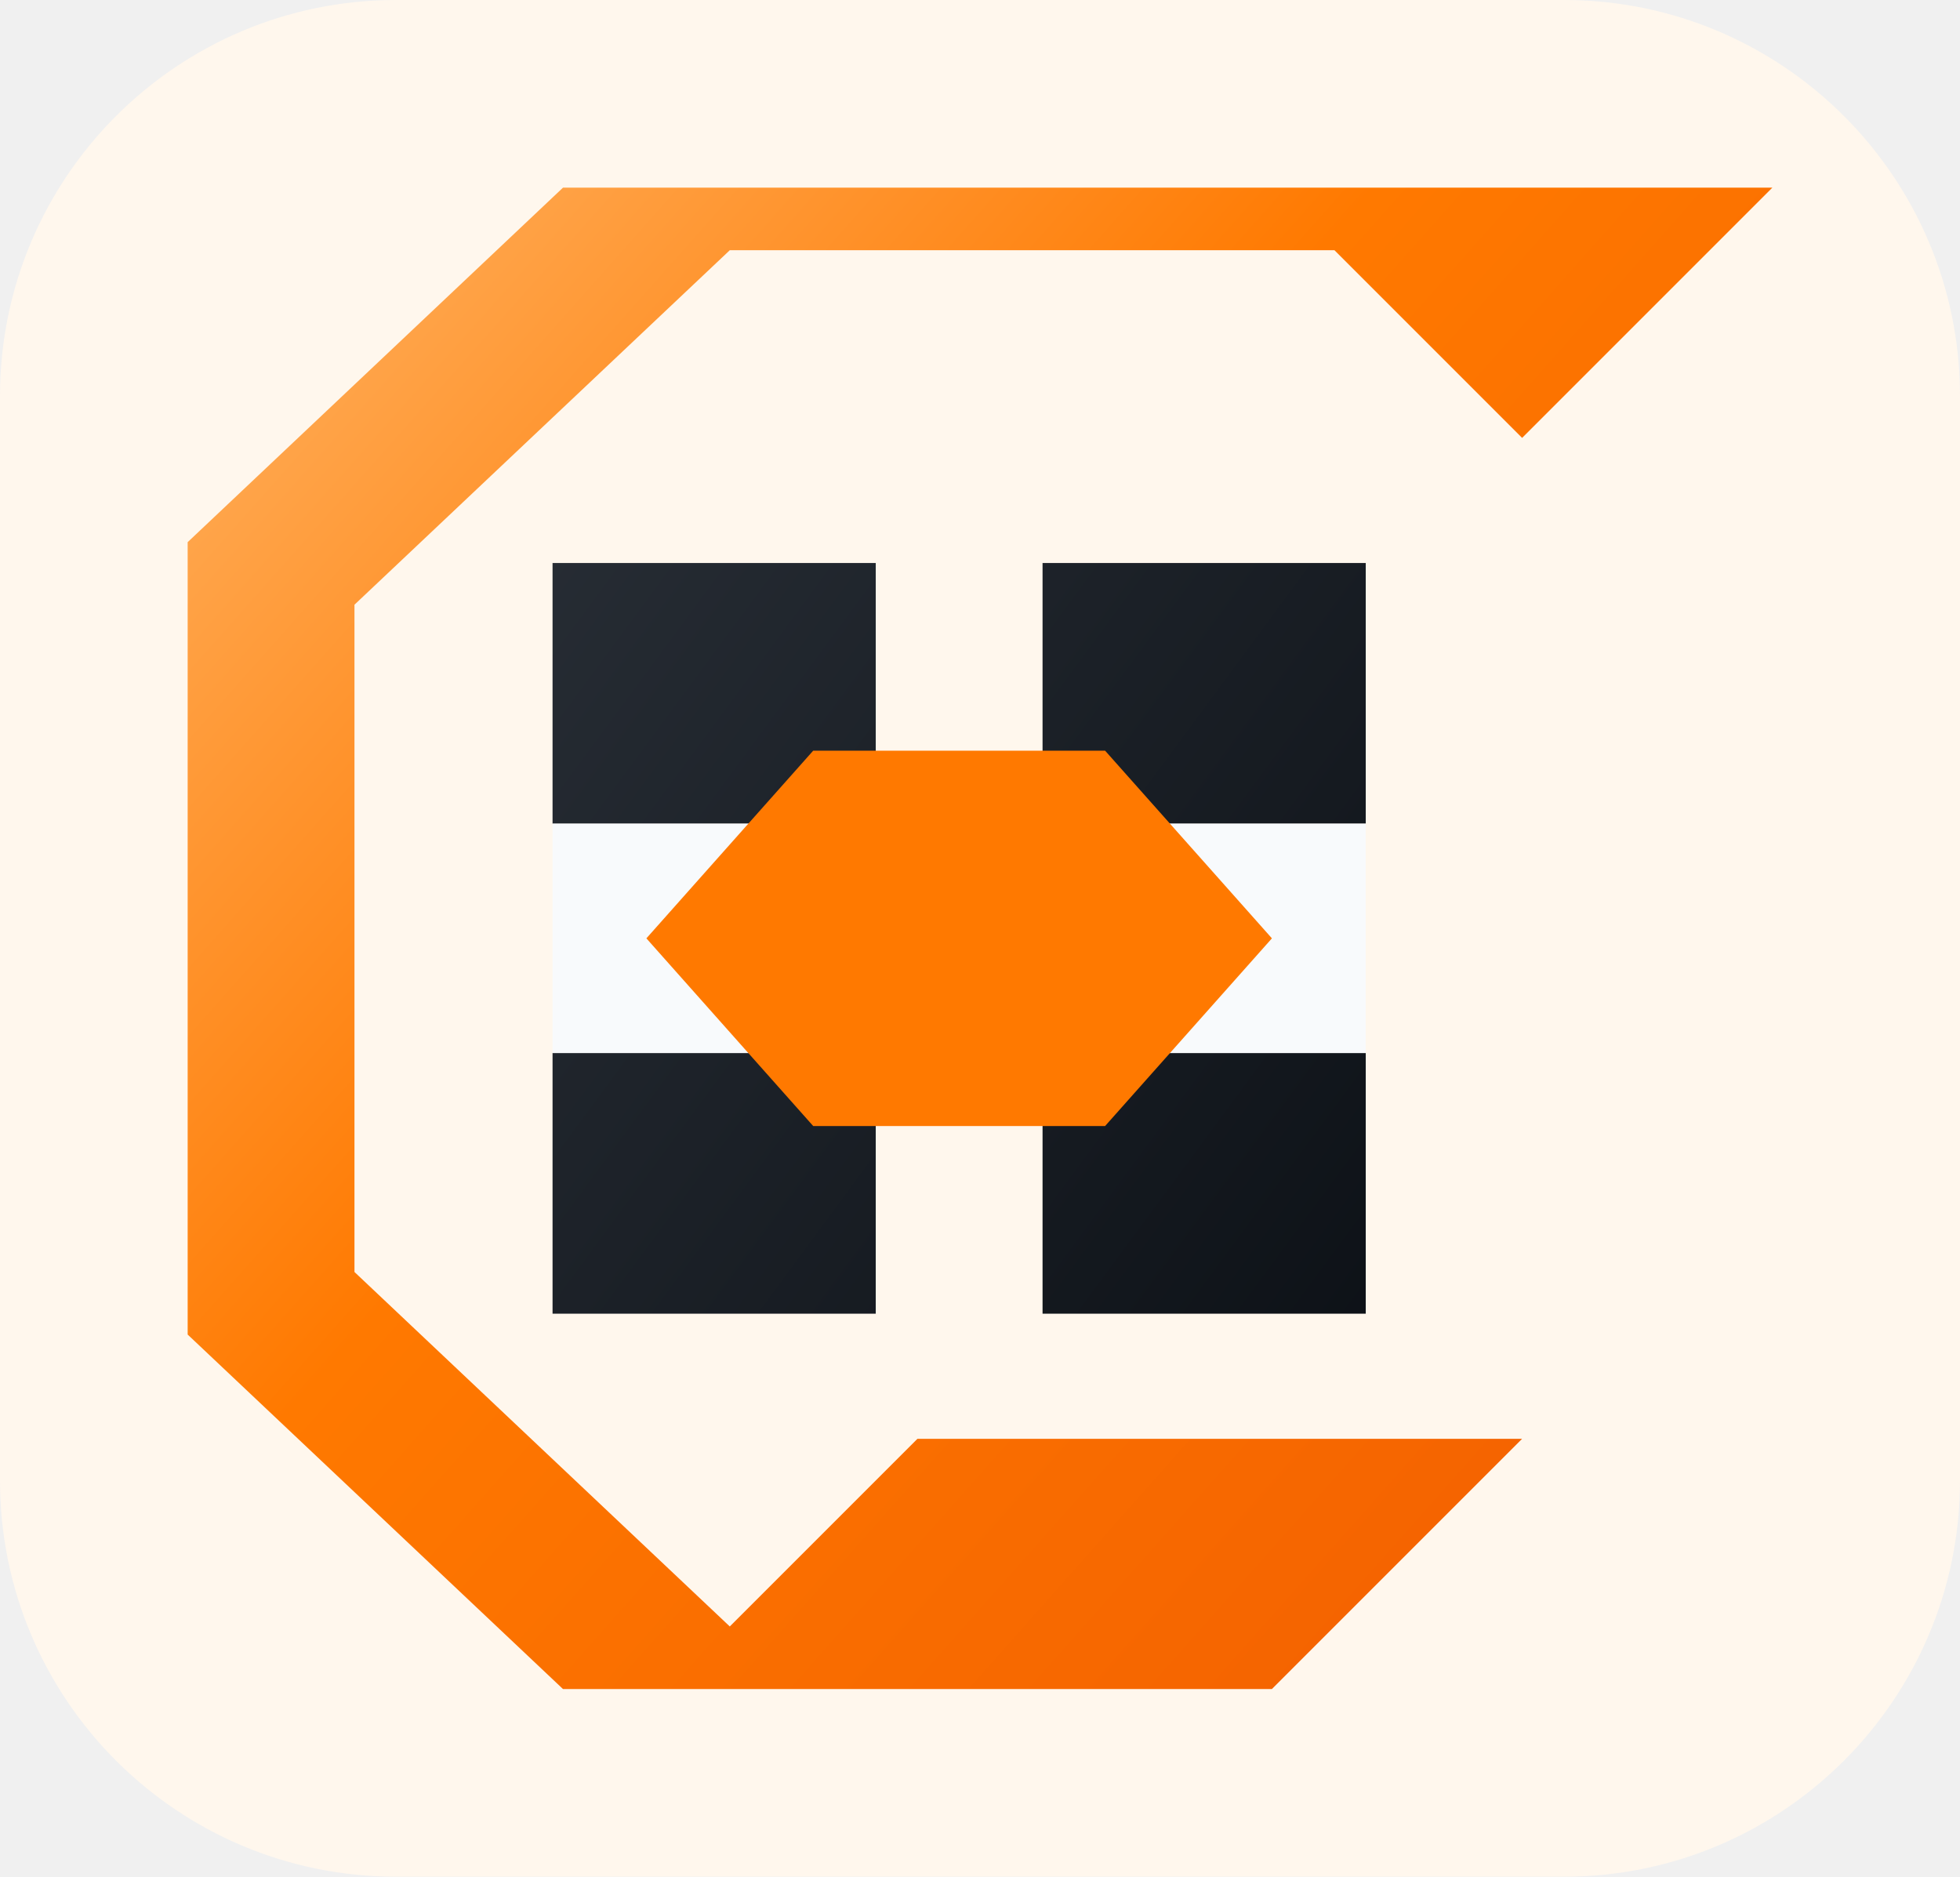
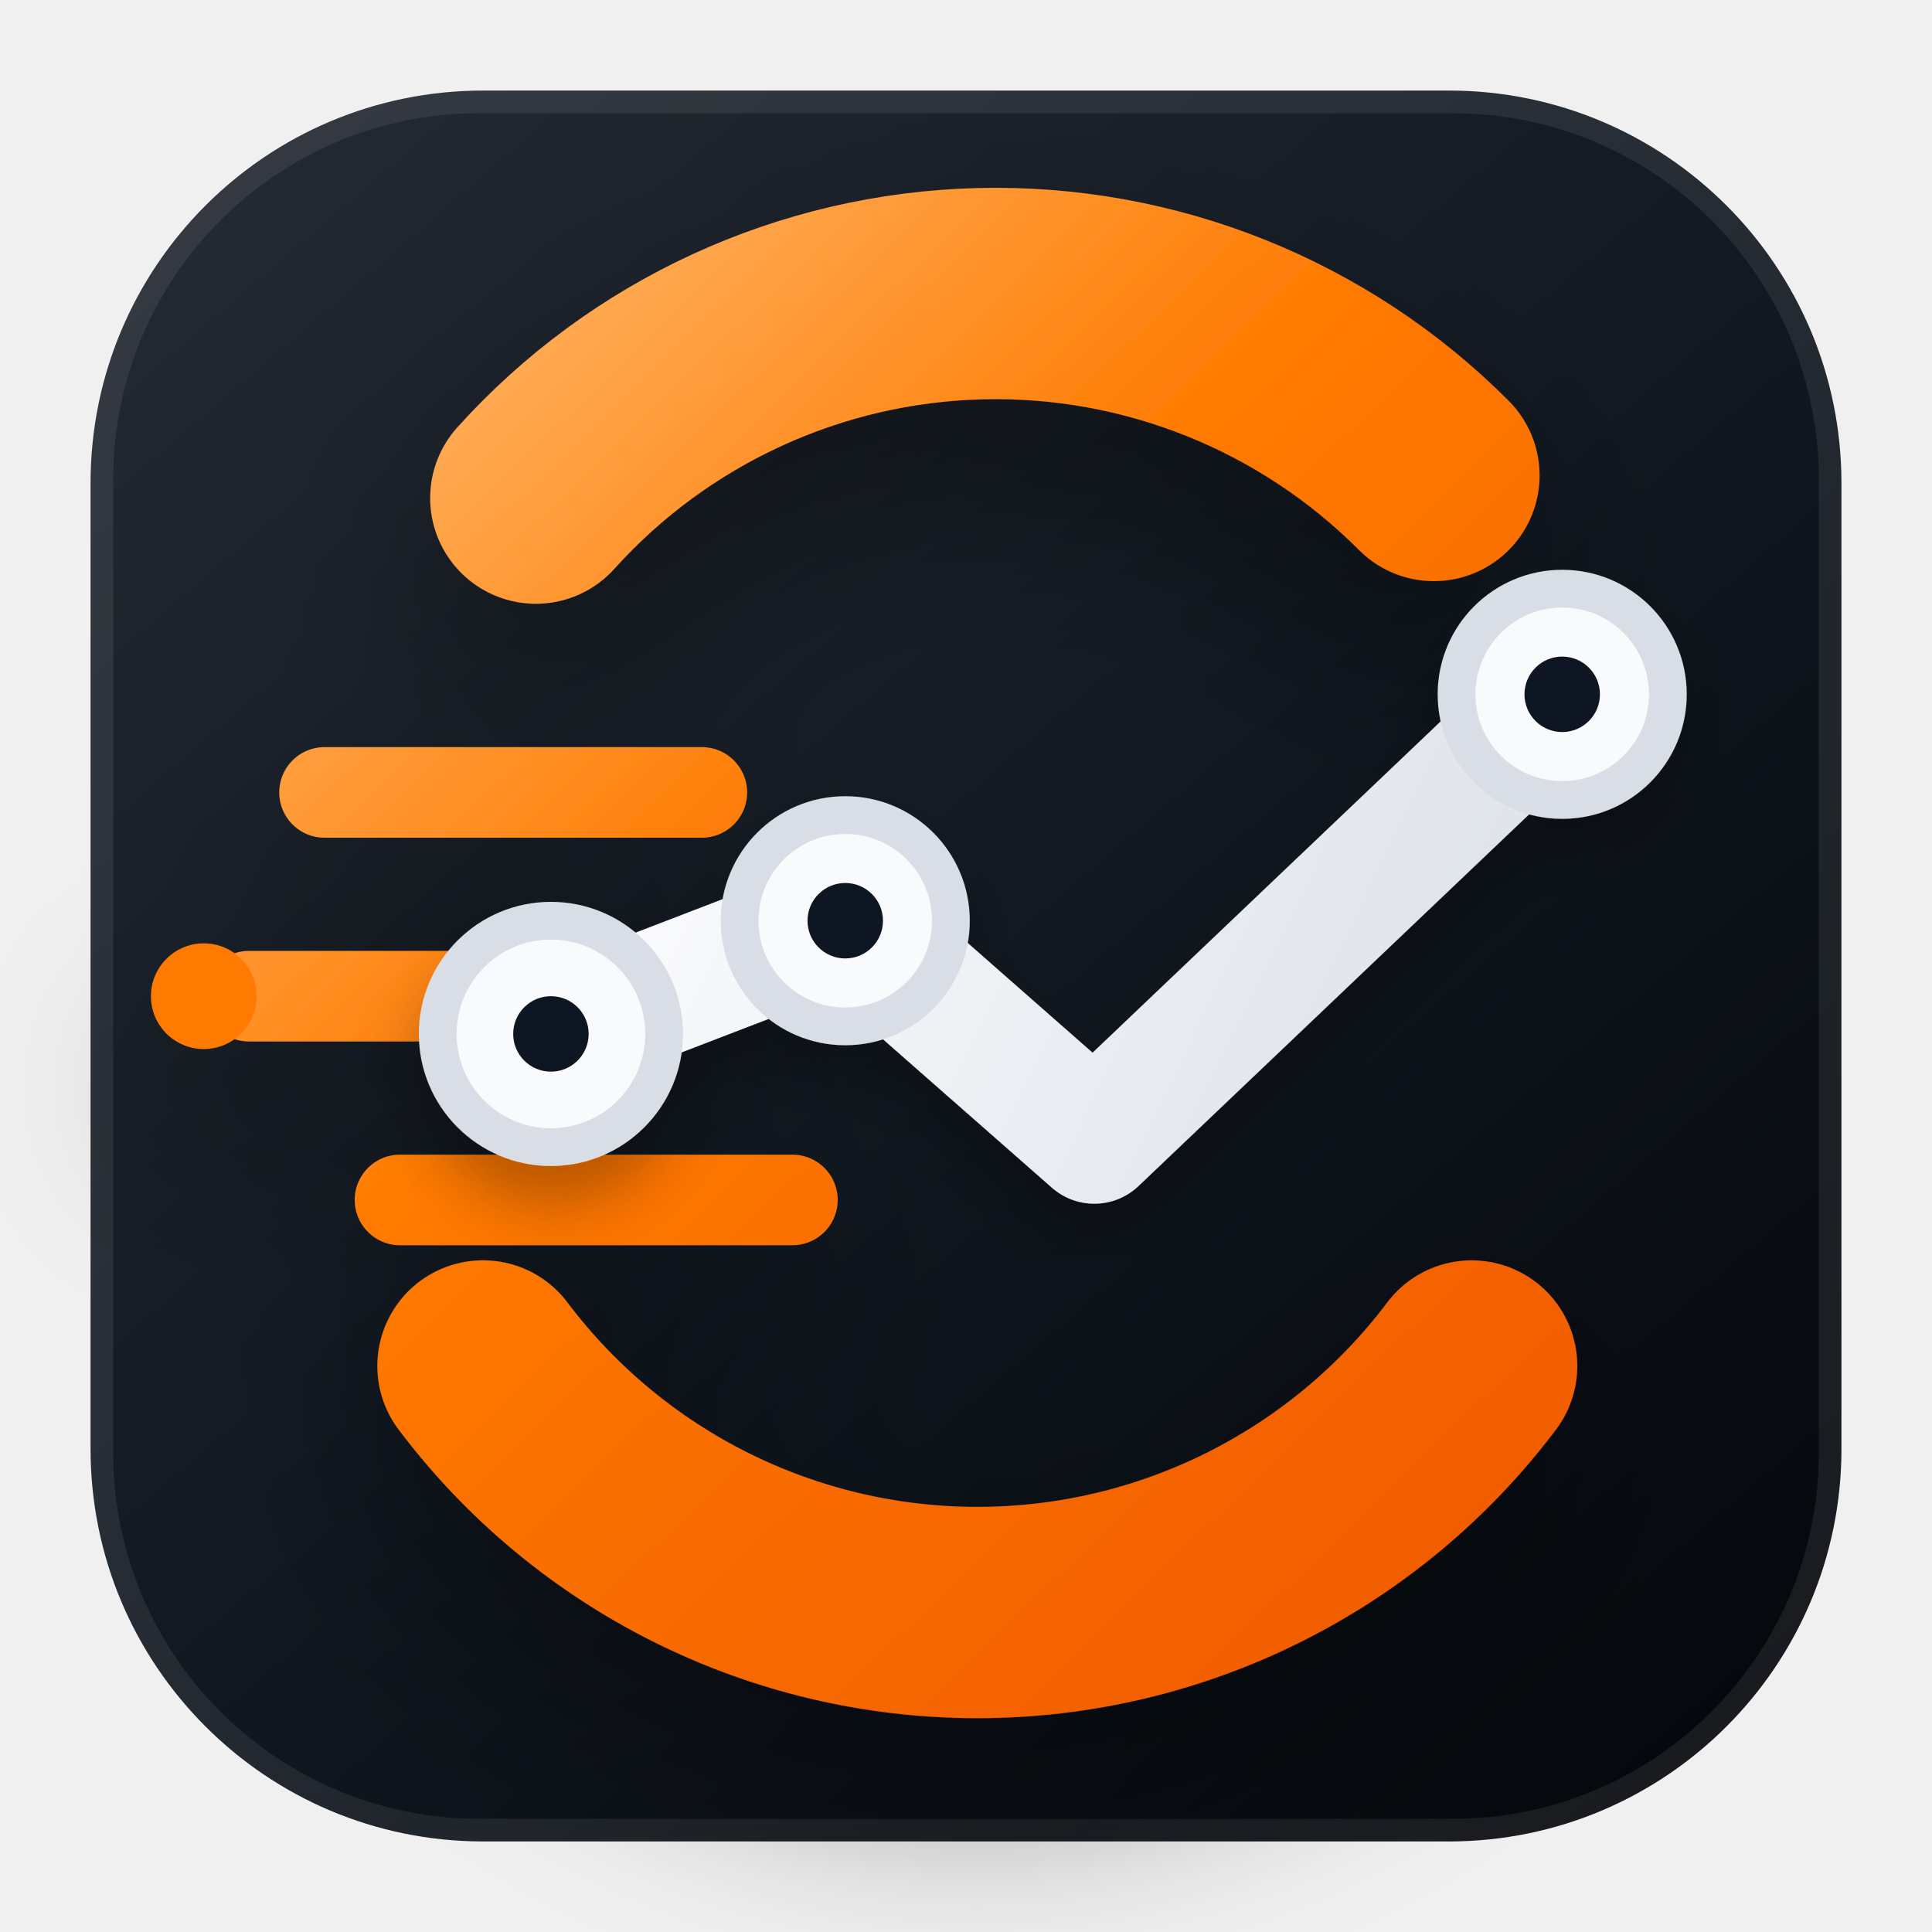
- <svg xmlns="http://www.w3.org/2000/svg" viewBox="0 0 188 180" role="img" aria-label="CHURVOX">
+ <svg xmlns="http://www.w3.org/2000/svg" viewBox="0 0 256 256" role="img" aria-label="Churvox app icon">
  <defs>
-     <linearGradient id="orange" x1="18" y1="24" x2="178" y2="166" gradientUnits="userSpaceOnUse">
+     <linearGradient id="cvx-bg" x1="30" y1="14" x2="226" y2="242" gradientUnits="userSpaceOnUse">
+       <stop stop-color="#242932" />
+       <stop offset="0.52" stop-color="#111820" />
+       <stop offset="1" stop-color="#05070b" />
+     </linearGradient>
+     <linearGradient id="cvx-orange" x1="54" y1="46" x2="210" y2="207" gradientUnits="userSpaceOnUse">
      <stop stop-color="#ffb15f" />
-       <stop offset="0.38" stop-color="#ff7900" />
+       <stop offset="0.36" stop-color="#ff7a00" />
      <stop offset="1" stop-color="#f05a00" />
    </linearGradient>
-     <linearGradient id="dark" x1="36" y1="48" x2="158" y2="138" gradientUnits="userSpaceOnUse">
-       <stop stop-color="#2a3038" />
-       <stop offset="1" stop-color="#070b10" />
+     <linearGradient id="cvx-silver" x1="74" y1="92" x2="211" y2="159" gradientUnits="userSpaceOnUse">
+       <stop stop-color="#ffffff" />
+       <stop offset="1" stop-color="#d8dde6" />
    </linearGradient>
+     <filter id="cvx-shadow" x="-20%" y="-20%" width="140%" height="150%">
+       <feDropShadow dx="0" dy="12" stdDeviation="12" flood-color="#000000" flood-opacity="0.36" />
+     </filter>
+     <filter id="cvx-soft" x="-20%" y="-20%" width="140%" height="140%">
+       <feDropShadow dx="0" dy="5" stdDeviation="4" flood-color="#000000" flood-opacity="0.28" />
+     </filter>
  </defs>
-   <rect width="188" height="180" rx="38" fill="#fff7ed" />
-   <path d="M122 18H54L18 52v76l36 34h68l24-24h-58l-18 18-36-34V58l36-34h58l18 18 24-24h-48Z" fill="url(#orange)" />
-   <path d="M53 54h31v25H53V54Zm47 0h31v25h-31V54ZM53 101h31v25H53v-25Zm47 0h31v25h-31v-25Z" fill="url(#dark)" />
-   <path d="M84 79h16v22H84V79Zm-31 0h31v22H53V79Zm47 0h31v22h-31V79Z" fill="#f8fafc" />
-   <path d="M78 72h28l16 18-16 18H78L62 90l16-18Z" fill="#ff7900" />
+   <rect x="12" y="12" width="232" height="232" rx="52" fill="url(#cvx-bg)" />
+   <rect x="13.5" y="13.5" width="229" height="229" rx="50" fill="none" stroke="#ffffff" stroke-opacity="0.08" stroke-width="3" />
+   <g filter="url(#cvx-shadow)">
+     <path d="M190 63A82 82 0 0 0 71 66" fill="none" stroke="url(#cvx-orange)" stroke-width="28" stroke-linecap="round" />
+     <path d="M64 181A82 82 0 0 0 195 181" fill="none" stroke="url(#cvx-orange)" stroke-width="28" stroke-linecap="round" />
+     <path d="M43 105h50" fill="none" stroke="url(#cvx-orange)" stroke-width="12" stroke-linecap="round" />
+     <path d="M33 132h59" fill="none" stroke="url(#cvx-orange)" stroke-width="12" stroke-linecap="round" />
+     <path d="M53 159h52" fill="none" stroke="url(#cvx-orange)" stroke-width="12" stroke-linecap="round" />
+     <circle cx="27" cy="132" r="7" fill="#ff7a00" />
+   </g>
+   <g filter="url(#cvx-soft)">
+     <path d="M73 137L112 122L145 151L207 92" fill="none" stroke="url(#cvx-silver)" stroke-width="17" stroke-linecap="round" stroke-linejoin="round" />
+     <circle cx="73" cy="137" r="15" fill="#f8fafc" stroke="#d8dde6" stroke-width="5" />
+     <circle cx="112" cy="122" r="14" fill="#f8fafc" stroke="#d8dde6" stroke-width="5" />
+     <circle cx="207" cy="92" r="14" fill="#f8fafc" stroke="#d8dde6" stroke-width="5" />
+     <circle cx="73" cy="137" r="5" fill="#111820" />
+     <circle cx="112" cy="122" r="5" fill="#111820" />
+     <circle cx="207" cy="92" r="5" fill="#111820" />
+   </g>
</svg>
